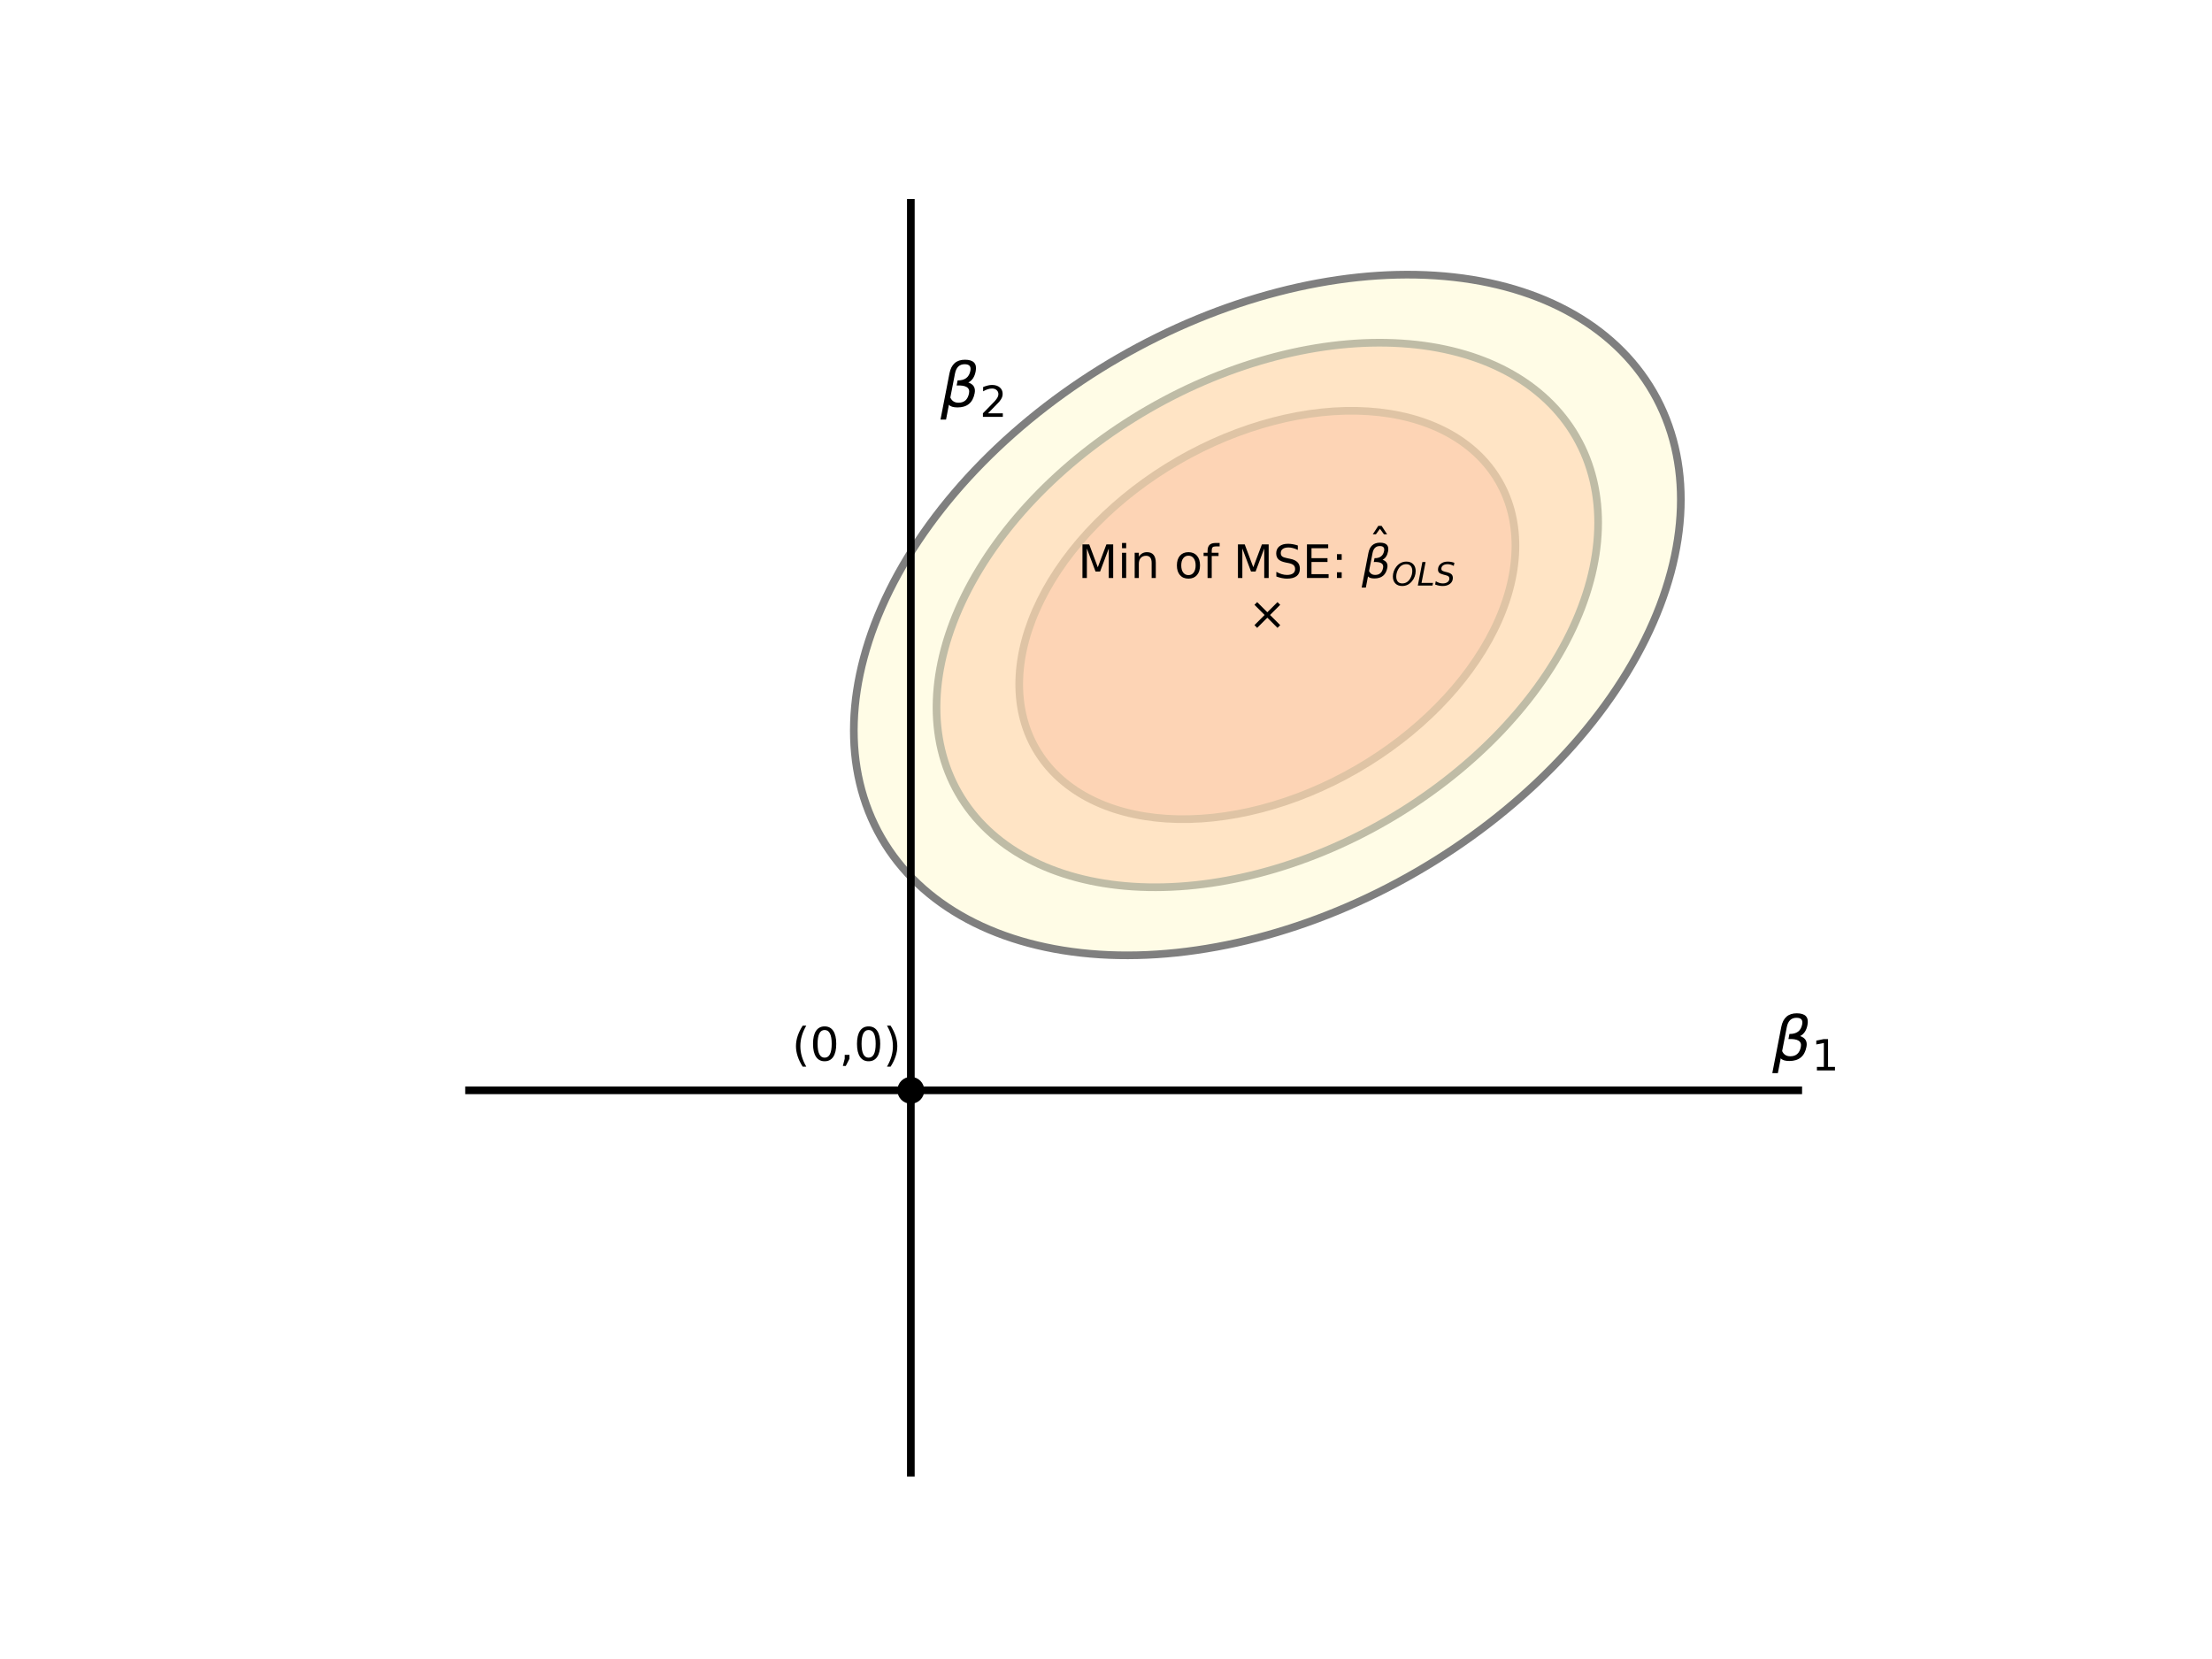
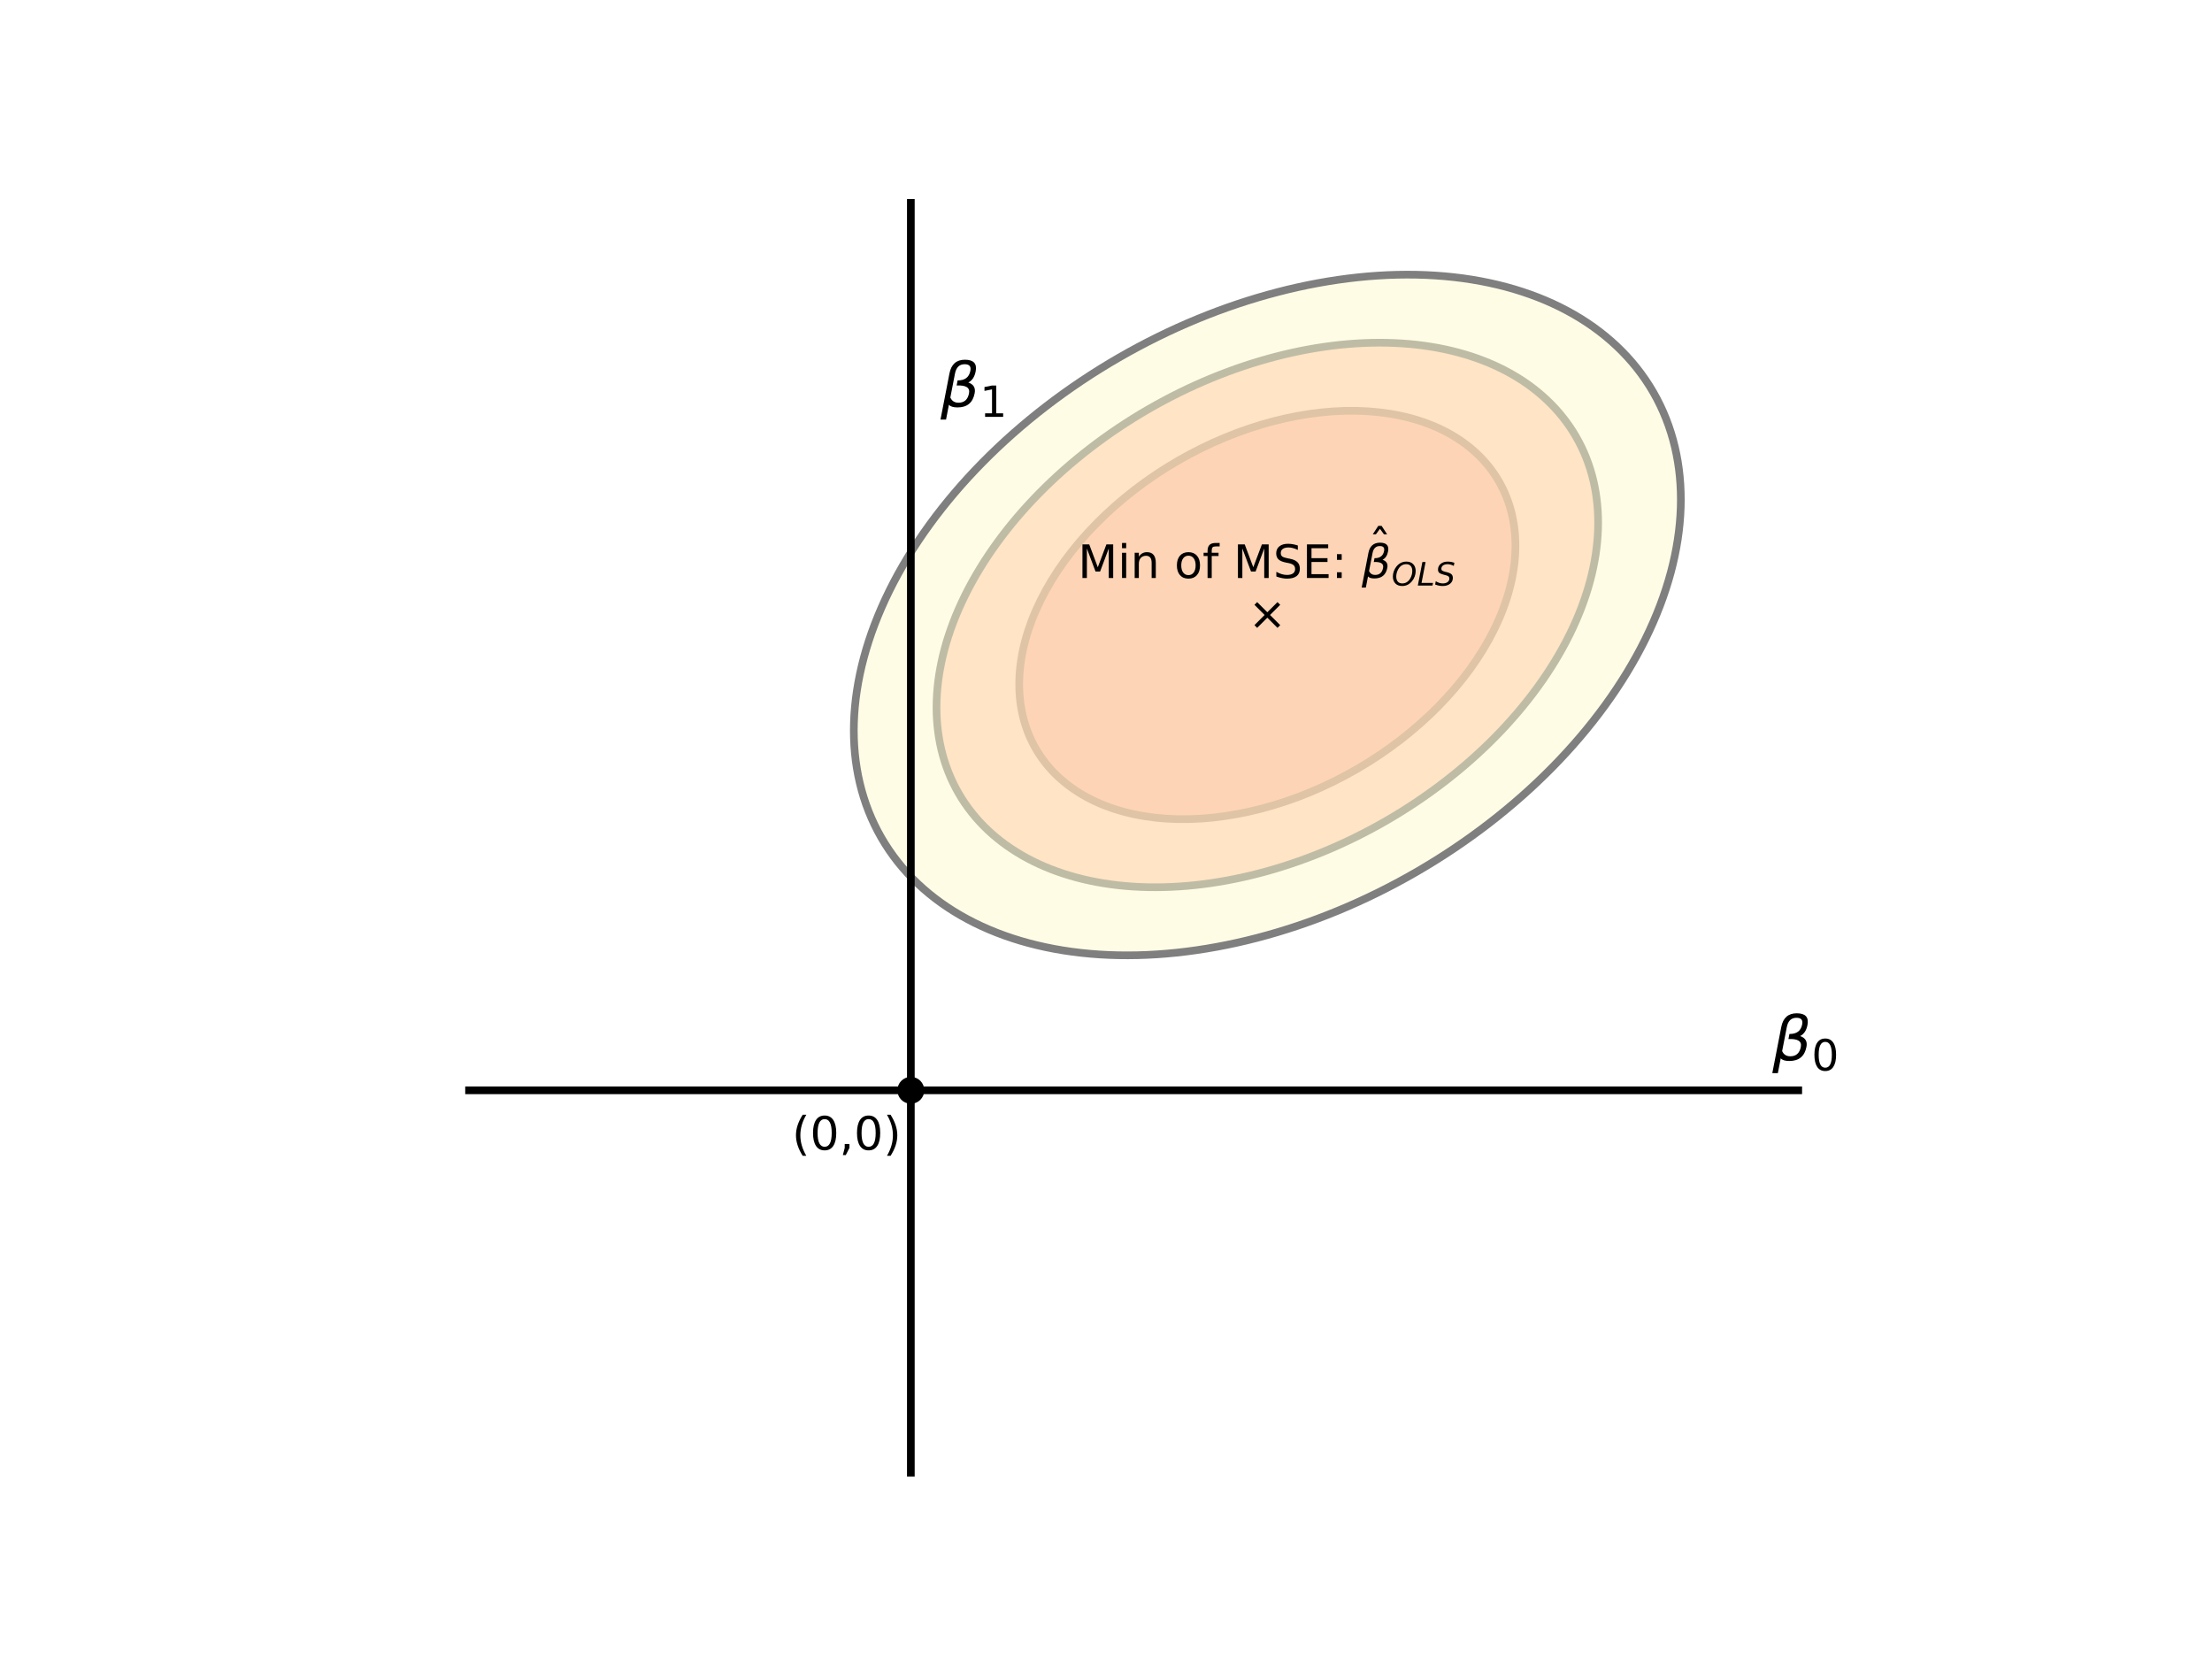
<svg xmlns="http://www.w3.org/2000/svg" xmlns:xlink="http://www.w3.org/1999/xlink" width="576pt" height="432pt" viewBox="0 0 576 432" version="1.1">
  <defs>
    <style type="text/css">*{stroke-linejoin: round; stroke-linecap: butt}</style>
  </defs>
  <g id="figure_1">
    <g id="patch_1">
      <path d="M 0 432  L 576 432  L 576 0  L 0 0  L 0 432  z " style="fill: none" />
    </g>
    <g id="axes_1">
      <g id="patch_2">
-         <path d="M 353.219 200.338  C 369.209 191.106 382.101 178.015 389.056 163.949  C 396.011 149.883 396.461 135.99 390.306 125.33  C 384.151 114.67 371.895 108.113 356.236 107.103  C 340.577 106.093 322.794 110.713 306.804 119.945  C 290.813 129.177 277.921 142.267 270.966 156.333  C 264.011 170.399 263.562 184.292 269.716 194.953  C 275.871 205.613 288.128 212.17 303.787 213.18  C 319.445 214.19 337.228 209.57 353.219 200.338  z " clip-path="url(#p7a698a7b75)" style="fill: #f08080; opacity: 0.5; stroke: #000000; stroke-width: 2; stroke-linejoin: miter" />
+         <path d="M 353.219 200.338  C 369.209 191.106 382.101 178.015 389.056 163.949  C 396.011 149.883 396.461 135.99 390.306 125.33  C 384.151 114.67 371.895 108.113 356.236 107.103  C 340.577 106.093 322.794 110.713 306.804 119.945  C 290.813 129.177 277.921 142.267 270.966 156.333  C 264.011 170.399 263.562 184.292 269.716 194.953  C 275.871 205.613 288.128 212.17 303.787 213.18  C 319.445 214.19 337.228 209.57 353.219 200.338  z " clip-path="url(#p5a96e345d9)" style="fill: #f08080; opacity: 0.5; stroke: #000000; stroke-width: 2; stroke-linejoin: miter" />
      </g>
      <g id="patch_3">
-         <path d="M 360.954 213.737  C 382.275 201.427 399.465 183.973 408.738 165.219  C 418.011 146.464 418.61 127.94 410.404 113.727  C 402.198 99.513 385.856 90.77 364.977 89.424  C 344.099 88.077 320.388 94.237 299.068 106.546  C 277.747 118.855 260.558 136.309 251.285 155.064  C 242.011 173.819 241.412 192.343 249.618 206.556  C 257.824 220.77 274.166 229.513 295.045 230.859  C 315.923 232.206 339.634 226.046 360.954 213.737  z " clip-path="url(#p7a698a7b75)" style="fill: #ffa07a; opacity: 0.5; stroke: #000000; stroke-width: 2; stroke-linejoin: miter" />
+         <path d="M 360.954 213.737  C 382.275 201.427 399.465 183.973 408.738 165.219  C 418.011 146.464 418.61 127.94 410.404 113.727  C 402.198 99.513 385.856 90.77 364.977 89.424  C 344.099 88.077 320.388 94.237 299.068 106.546  C 277.747 118.855 260.558 136.309 251.285 155.064  C 242.011 173.819 241.412 192.343 249.618 206.556  C 257.824 220.77 274.166 229.513 295.045 230.859  C 315.923 232.206 339.634 226.046 360.954 213.737  z " clip-path="url(#p5a96e345d9)" style="fill: #ffa07a; opacity: 0.5; stroke: #000000; stroke-width: 2; stroke-linejoin: miter" />
      </g>
      <g id="patch_4">
-         <path d="M 368.69 227.136  C 395.341 211.749 416.828 189.931 428.419 166.488  C 440.011 143.045 440.76 119.89 430.502 102.123  C 420.245 84.356 399.817 73.427 373.719 71.744  C 347.621 70.061 317.983 77.761 291.332 93.147  C 264.682 108.534 243.194 130.352 231.603 153.795  C 220.012 177.238 219.262 200.393 229.52 218.16  C 239.778 235.927 260.205 246.856 286.303 248.539  C 312.402 250.222 342.04 242.522 368.69 227.136  z " clip-path="url(#p7a698a7b75)" style="fill: #fffacd; opacity: 0.5; stroke: #000000; stroke-width: 2; stroke-linejoin: miter" />
+         <path d="M 368.69 227.136  C 395.341 211.749 416.828 189.931 428.419 166.488  C 440.011 143.045 440.76 119.89 430.502 102.123  C 420.245 84.356 399.817 73.427 373.719 71.744  C 347.621 70.061 317.983 77.761 291.332 93.147  C 264.682 108.534 243.194 130.352 231.603 153.795  C 220.012 177.238 219.262 200.393 229.52 218.16  C 239.778 235.927 260.205 246.856 286.303 248.539  C 312.402 250.222 342.04 242.522 368.69 227.136  z " clip-path="url(#p5a96e345d9)" style="fill: #fffacd; opacity: 0.5; stroke: #000000; stroke-width: 2; stroke-linejoin: miter" />
      </g>
      <g id="line2d_1">
-         <path d="M 5.107 283.914  L 507.935 283.914  " clip-path="url(#p7a698a7b75)" style="fill: none; stroke: #000000; stroke-width: 2; stroke-linecap: square" />
+         <path d="M 5.107 283.914  L 507.935 283.914  " clip-path="url(#p5a96e345d9)" style="fill: none; stroke: #000000; stroke-width: 2; stroke-linecap: square" />
      </g>
      <g id="line2d_2">
-         <path d="M 237.181 433  L 237.181 51.84  " clip-path="url(#p7a698a7b75)" style="fill: none; stroke: #000000; stroke-width: 2; stroke-linecap: square" />
+         <path d="M 237.181 433  L 237.181 51.84  " clip-path="url(#p5a96e345d9)" style="fill: none; stroke: #000000; stroke-width: 2; stroke-linecap: square" />
      </g>
      <g id="line2d_3">
        <defs>
-           <path id="ma6dc782e70" d="M 0 3  C 0.796 3 1.559 2.684 2.121 2.121  C 2.684 1.559 3 0.796 3 0  C 3 -0.796 2.684 -1.559 2.121 -2.121  C 1.559 -2.684 0.796 -3 0 -3  C -0.796 -3 -1.559 -2.684 -2.121 -2.121  C -2.684 -1.559 -3 -0.796 -3 0  C -3 0.796 -2.684 1.559 -2.121 2.121  C -1.559 2.684 -0.796 3 0 3  z " style="stroke: #000000" />
+           <path id="m77093d6ed6" d="M 0 3  C 0.796 3 1.559 2.684 2.121 2.121  C 2.684 1.559 3 0.796 3 0  C 3 -0.796 2.684 -1.559 2.121 -2.121  C 1.559 -2.684 0.796 -3 0 -3  C -0.796 -3 -1.559 -2.684 -2.121 -2.121  C -2.684 -1.559 -3 -0.796 -3 0  C -3 0.796 -2.684 1.559 -2.121 2.121  C -1.559 2.684 -0.796 3 0 3  z " style="stroke: #000000" />
        </defs>
-         <g clip-path="url(#p7a698a7b75)">
-           <use xlink:href="#ma6dc782e70" x="237.181" y="283.914" style="stroke: #000000" />
+         <g clip-path="url(#p5a96e345d9)">
+           <use xlink:href="#m77093d6ed6" x="237.181" y="283.914" style="stroke: #000000" />
        </g>
      </g>
      <g id="line2d_4">
        <defs>
-           <path id="mf480ebccdd" d="M -3 3  L 3 -3  M -3 -3  L 3 3  " style="stroke: #000000" />
+           <path id="mfcd063ab9f" d="M -3 3  L 3 -3  M -3 -3  L 3 3  " style="stroke: #000000" />
        </defs>
-         <g clip-path="url(#p7a698a7b75)">
-           <use xlink:href="#mf480ebccdd" x="330.011" y="160.141" style="stroke: #000000" />
+         <g clip-path="url(#p5a96e345d9)">
+           <use xlink:href="#mfcd063ab9f" x="330.011" y="160.141" style="stroke: #000000" />
        </g>
      </g>
      <g id="text_1">
        <g transform="translate(461.52 276.1786) scale(0.16 -0.16)">
          <defs>
            <path id="DejaVuSans-Oblique-3b2" d="M 872 216  L 572 -1331  L -6 -1331  L 928 3478  Q 1206 4903 2538 4903  Q 3888 4903 3659 3700  Q 3503 2844 2894 2531  Q 3713 2250 3553 1416  Q 3272 -69 1759 -66  Q 1097 -63 872 216  z M 1019 966  Q 1259 422 1875 425  Q 2775 425 2966 1406  Q 3138 2288 1675 2219  L 1778 2750  Q 2909 2731 3106 3750  Q 3241 4438 2509 4434  Q 1691 4434 1503 3459  L 1019 966  z " transform="scale(0.015625)" />
-             <path id="DejaVuSans-31" d="M 794 531  L 1825 531  L 1825 4091  L 703 3866  L 703 4441  L 1819 4666  L 2450 4666  L 2450 531  L 3481 531  L 3481 0  L 794 0  L 794 531  z " transform="scale(0.015625)" />
+             <path id="DejaVuSans-30" d="M 2034 4250  Q 1547 4250 1301 3770  Q 1056 3291 1056 2328  Q 1056 1369 1301 889  Q 1547 409 2034 409  Q 2525 409 2770 889  Q 3016 1369 3016 2328  Q 3016 3291 2770 3770  Q 2525 4250 2034 4250  z M 2034 4750  Q 2819 4750 3233 4129  Q 3647 3509 3647 2328  Q 3647 1150 3233 529  Q 2819 -91 2034 -91  Q 1250 -91 836 529  Q 422 1150 422 2328  Q 422 3509 836 4129  Q 1250 4750 2034 4750  z " transform="scale(0.015625)" />
          </defs>
          <use xlink:href="#DejaVuSans-Oblique-3b2" transform="translate(0 0.390625)" />
-           <use xlink:href="#DejaVuSans-31" transform="translate(63.81836 -16.01562) scale(0.7)" />
+           <use xlink:href="#DejaVuSans-30" transform="translate(63.81836 -16.01562) scale(0.7)" />
        </g>
      </g>
      <g id="text_2">
        <g transform="translate(244.9172 105.9907) scale(0.16 -0.16)">
          <defs>
-             <path id="DejaVuSans-32" d="M 1228 531  L 3431 531  L 3431 0  L 469 0  L 469 531  Q 828 903 1448 1529  Q 2069 2156 2228 2338  Q 2531 2678 2651 2914  Q 2772 3150 2772 3378  Q 2772 3750 2511 3984  Q 2250 4219 1831 4219  Q 1534 4219 1204 4116  Q 875 4013 500 3803  L 500 4441  Q 881 4594 1212 4672  Q 1544 4750 1819 4750  Q 2544 4750 2975 4387  Q 3406 4025 3406 3419  Q 3406 3131 3298 2873  Q 3191 2616 2906 2266  Q 2828 2175 2409 1742  Q 1991 1309 1228 531  z " transform="scale(0.015625)" />
+             <path id="DejaVuSans-31" d="M 794 531  L 1825 531  L 1825 4091  L 703 3866  L 703 4441  L 1819 4666  L 2450 4666  L 2450 531  L 3481 531  L 3481 0  L 794 0  L 794 531  z " transform="scale(0.015625)" />
          </defs>
          <use xlink:href="#DejaVuSans-Oblique-3b2" transform="translate(0 0.390625)" />
-           <use xlink:href="#DejaVuSans-32" transform="translate(63.81836 -16.01562) scale(0.7)" />
+           <use xlink:href="#DejaVuSans-31" transform="translate(63.81836 -16.01562) scale(0.7)" />
        </g>
      </g>
      <g id="text_3">
        <g transform="translate(280.6912 150.614) scale(0.12 -0.12)">
          <defs>
            <path id="DejaVuSans-4d" d="M 628 4666  L 1569 4666  L 2759 1491  L 3956 4666  L 4897 4666  L 4897 0  L 4281 0  L 4281 4097  L 3078 897  L 2444 897  L 1241 4097  L 1241 0  L 628 0  L 628 4666  z " transform="scale(0.015625)" />
            <path id="DejaVuSans-69" d="M 603 3500  L 1178 3500  L 1178 0  L 603 0  L 603 3500  z M 603 4863  L 1178 4863  L 1178 4134  L 603 4134  L 603 4863  z " transform="scale(0.015625)" />
            <path id="DejaVuSans-6e" d="M 3513 2113  L 3513 0  L 2938 0  L 2938 2094  Q 2938 2591 2744 2837  Q 2550 3084 2163 3084  Q 1697 3084 1428 2787  Q 1159 2491 1159 1978  L 1159 0  L 581 0  L 581 3500  L 1159 3500  L 1159 2956  Q 1366 3272 1645 3428  Q 1925 3584 2291 3584  Q 2894 3584 3203 3211  Q 3513 2838 3513 2113  z " transform="scale(0.015625)" />
            <path id="DejaVuSans-20" transform="scale(0.015625)" />
            <path id="DejaVuSans-6f" d="M 1959 3097  Q 1497 3097 1228 2736  Q 959 2375 959 1747  Q 959 1119 1226 758  Q 1494 397 1959 397  Q 2419 397 2687 759  Q 2956 1122 2956 1747  Q 2956 2369 2687 2733  Q 2419 3097 1959 3097  z M 1959 3584  Q 2709 3584 3137 3096  Q 3566 2609 3566 1747  Q 3566 888 3137 398  Q 2709 -91 1959 -91  Q 1206 -91 779 398  Q 353 888 353 1747  Q 353 2609 779 3096  Q 1206 3584 1959 3584  z " transform="scale(0.015625)" />
            <path id="DejaVuSans-66" d="M 2375 4863  L 2375 4384  L 1825 4384  Q 1516 4384 1395 4259  Q 1275 4134 1275 3809  L 1275 3500  L 2222 3500  L 2222 3053  L 1275 3053  L 1275 0  L 697 0  L 697 3053  L 147 3053  L 147 3500  L 697 3500  L 697 3744  Q 697 4328 969 4595  Q 1241 4863 1831 4863  L 2375 4863  z " transform="scale(0.015625)" />
            <path id="DejaVuSans-53" d="M 3425 4513  L 3425 3897  Q 3066 4069 2747 4153  Q 2428 4238 2131 4238  Q 1616 4238 1336 4038  Q 1056 3838 1056 3469  Q 1056 3159 1242 3001  Q 1428 2844 1947 2747  L 2328 2669  Q 3034 2534 3370 2195  Q 3706 1856 3706 1288  Q 3706 609 3251 259  Q 2797 -91 1919 -91  Q 1588 -91 1214 -16  Q 841 59 441 206  L 441 856  Q 825 641 1194 531  Q 1563 422 1919 422  Q 2459 422 2753 634  Q 3047 847 3047 1241  Q 3047 1584 2836 1778  Q 2625 1972 2144 2069  L 1759 2144  Q 1053 2284 737 2584  Q 422 2884 422 3419  Q 422 4038 858 4394  Q 1294 4750 2059 4750  Q 2388 4750 2728 4690  Q 3069 4631 3425 4513  z " transform="scale(0.015625)" />
            <path id="DejaVuSans-45" d="M 628 4666  L 3578 4666  L 3578 4134  L 1259 4134  L 1259 2753  L 3481 2753  L 3481 2222  L 1259 2222  L 1259 531  L 3634 531  L 3634 0  L 628 0  L 628 4666  z " transform="scale(0.015625)" />
            <path id="DejaVuSans-3a" d="M 750 794  L 1409 794  L 1409 0  L 750 0  L 750 794  z M 750 3309  L 1409 3309  L 1409 2516  L 750 2516  L 750 3309  z " transform="scale(0.015625)" />
            <path id="DejaVuSans-302" d="M -1831 5119  L -1369 5119  L -603 3944  L -1038 3944  L -1600 4709  L -2163 3944  L -2597 3944  L -1831 5119  z M -1600 3584  L -1600 3584  z " transform="scale(0.015625)" />
            <path id="DejaVuSans-Oblique-4f" d="M 2919 4238  Q 2400 4238 2003 3986  Q 1606 3734 1313 3219  Q 1125 2891 1026 2522  Q 928 2153 928 1778  Q 928 1128 1239 775  Q 1550 422 2119 422  Q 2631 422 3032 676  Q 3434 931 3719 1434  Q 3909 1772 4009 2142  Q 4109 2513 4109 2881  Q 4109 3528 3796 3883  Q 3484 4238 2919 4238  z M 2100 -91  Q 1241 -91 748 418  Q 256 928 256 1813  Q 256 2319 448 2847  Q 641 3375 978 3788  Q 1375 4272 1862 4511  Q 2350 4750 2938 4750  Q 3794 4750 4287 4245  Q 4781 3741 4781 2869  Q 4781 2331 4593 1812  Q 4406 1294 4056 872  Q 3656 384 3173 146  Q 2691 -91 2100 -91  z " transform="scale(0.015625)" />
            <path id="DejaVuSans-Oblique-4c" d="M 1075 4666  L 1709 4666  L 909 525  L 3181 525  L 3078 0  L 172 0  L 1075 4666  z " transform="scale(0.015625)" />
            <path id="DejaVuSans-Oblique-53" d="M 3859 4513  L 3738 3897  Q 3422 4066 3111 4152  Q 2800 4238 2509 4238  Q 1944 4238 1609 3991  Q 1275 3744 1275 3334  Q 1275 3109 1398 2989  Q 1522 2869 2034 2731  L 2413 2638  Q 3053 2472 3303 2217  Q 3553 1963 3553 1503  Q 3553 797 2998 353  Q 2444 -91 1538 -91  Q 1166 -91 791 -17  Q 416 56 38 206  L 166 856  Q 513 641 861 531  Q 1209 422 1556 422  Q 2147 422 2503 684  Q 2859 947 2859 1369  Q 2859 1650 2717 1795  Q 2575 1941 2106 2059  L 1728 2156  Q 1081 2325 845 2545  Q 609 2766 609 3163  Q 609 3859 1145 4304  Q 1681 4750 2541 4750  Q 2875 4750 3203 4690  Q 3531 4631 3859 4513  z " transform="scale(0.015625)" />
          </defs>
          <use xlink:href="#DejaVuSans-4d" transform="translate(0 0.90625)" />
          <use xlink:href="#DejaVuSans-69" transform="translate(86.2793 0.90625)" />
          <use xlink:href="#DejaVuSans-6e" transform="translate(114.0625 0.90625)" />
          <use xlink:href="#DejaVuSans-20" transform="translate(177.4414 0.90625)" />
          <use xlink:href="#DejaVuSans-6f" transform="translate(209.2285 0.90625)" />
          <use xlink:href="#DejaVuSans-66" transform="translate(270.4102 0.90625)" />
          <use xlink:href="#DejaVuSans-20" transform="translate(305.6152 0.90625)" />
          <use xlink:href="#DejaVuSans-4d" transform="translate(337.4023 0.90625)" />
          <use xlink:href="#DejaVuSans-53" transform="translate(423.6816 0.90625)" />
          <use xlink:href="#DejaVuSans-45" transform="translate(487.1582 0.90625)" />
          <use xlink:href="#DejaVuSans-3a" transform="translate(550.3418 0.90625)" />
          <use xlink:href="#DejaVuSans-20" transform="translate(584.0332 0.90625)" />
          <use xlink:href="#DejaVuSans-302" transform="translate(680.353 34.01562)" />
          <use xlink:href="#DejaVuSans-Oblique-3b2" transform="translate(615.8203 0.90625)" />
          <use xlink:href="#DejaVuSans-Oblique-4f" transform="translate(680.5957 -15.5) scale(0.7)" />
          <use xlink:href="#DejaVuSans-Oblique-4c" transform="translate(735.6934 -15.5) scale(0.7)" />
          <use xlink:href="#DejaVuSans-Oblique-53" transform="translate(774.6924 -15.5) scale(0.7)" />
        </g>
      </g>
      <g id="text_4">
-         <g transform="translate(206.2381 276.1786) scale(0.12 -0.12)">
+         <g transform="translate(206.2381 299.386) scale(0.12 -0.12)">
          <defs>
            <path id="DejaVuSans-28" d="M 1984 4856  Q 1566 4138 1362 3434  Q 1159 2731 1159 2009  Q 1159 1288 1364 580  Q 1569 -128 1984 -844  L 1484 -844  Q 1016 -109 783 600  Q 550 1309 550 2009  Q 550 2706 781 3412  Q 1013 4119 1484 4856  L 1984 4856  z " transform="scale(0.015625)" />
-             <path id="DejaVuSans-30" d="M 2034 4250  Q 1547 4250 1301 3770  Q 1056 3291 1056 2328  Q 1056 1369 1301 889  Q 1547 409 2034 409  Q 2525 409 2770 889  Q 3016 1369 3016 2328  Q 3016 3291 2770 3770  Q 2525 4250 2034 4250  z M 2034 4750  Q 2819 4750 3233 4129  Q 3647 3509 3647 2328  Q 3647 1150 3233 529  Q 2819 -91 2034 -91  Q 1250 -91 836 529  Q 422 1150 422 2328  Q 422 3509 836 4129  Q 1250 4750 2034 4750  z " transform="scale(0.015625)" />
            <path id="DejaVuSans-2c" d="M 750 794  L 1409 794  L 1409 256  L 897 -744  L 494 -744  L 750 256  L 750 794  z " transform="scale(0.015625)" />
            <path id="DejaVuSans-29" d="M 513 4856  L 1013 4856  Q 1481 4119 1714 3412  Q 1947 2706 1947 2009  Q 1947 1309 1714 600  Q 1481 -109 1013 -844  L 513 -844  Q 928 -128 1133 580  Q 1338 1288 1338 2009  Q 1338 2731 1133 3434  Q 928 4138 513 4856  z " transform="scale(0.015625)" />
          </defs>
          <use xlink:href="#DejaVuSans-28" />
-           <use xlink:href="#DejaVuSans-30" x="39.014" />
-           <use xlink:href="#DejaVuSans-2c" x="102.637" />
-           <use xlink:href="#DejaVuSans-30" x="134.424" />
-           <use xlink:href="#DejaVuSans-29" x="198.047" />
+           <use xlink:href="#DejaVuSans-30" transform="translate(39.01367 0)" />
+           <use xlink:href="#DejaVuSans-2c" transform="translate(102.6367 0)" />
+           <use xlink:href="#DejaVuSans-30" transform="translate(134.4238 0)" />
+           <use xlink:href="#DejaVuSans-29" transform="translate(198.0469 0)" />
        </g>
      </g>
    </g>
  </g>
  <defs>
-     <clipPath id="p7a698a7b75">
+     <clipPath id="p5a96e345d9">
      <rect x="121.144" y="51.84" width="348.112" height="332.64" />
    </clipPath>
  </defs>
</svg>
